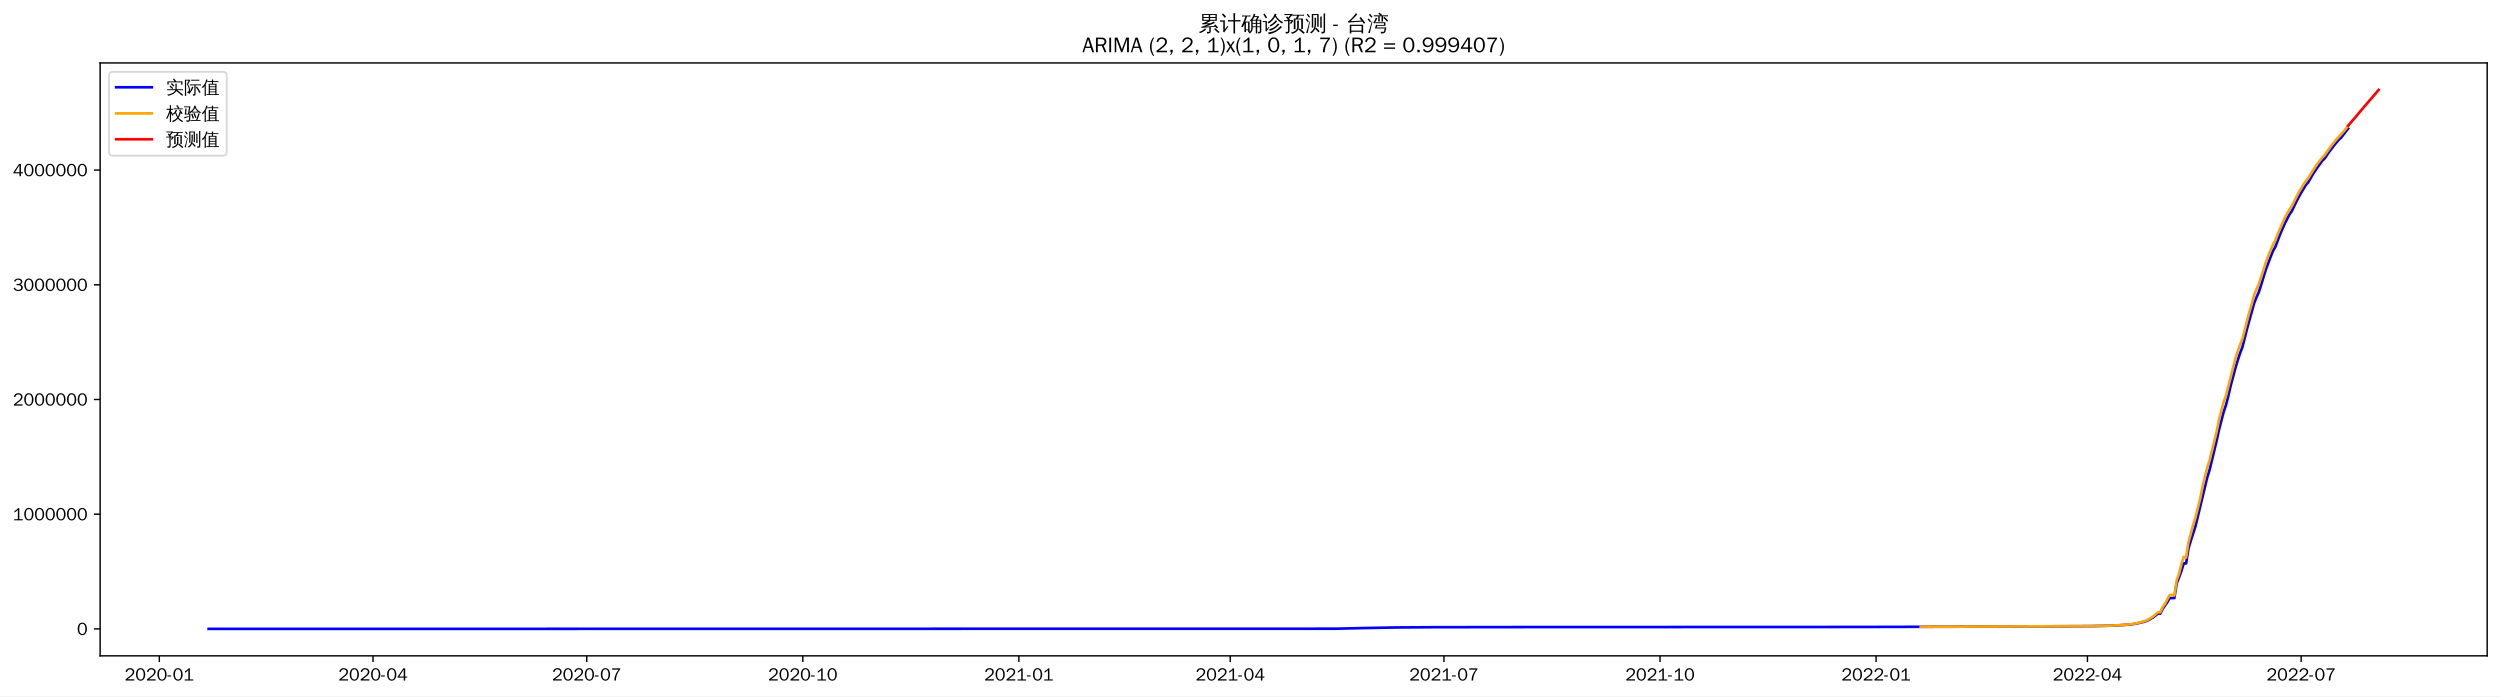
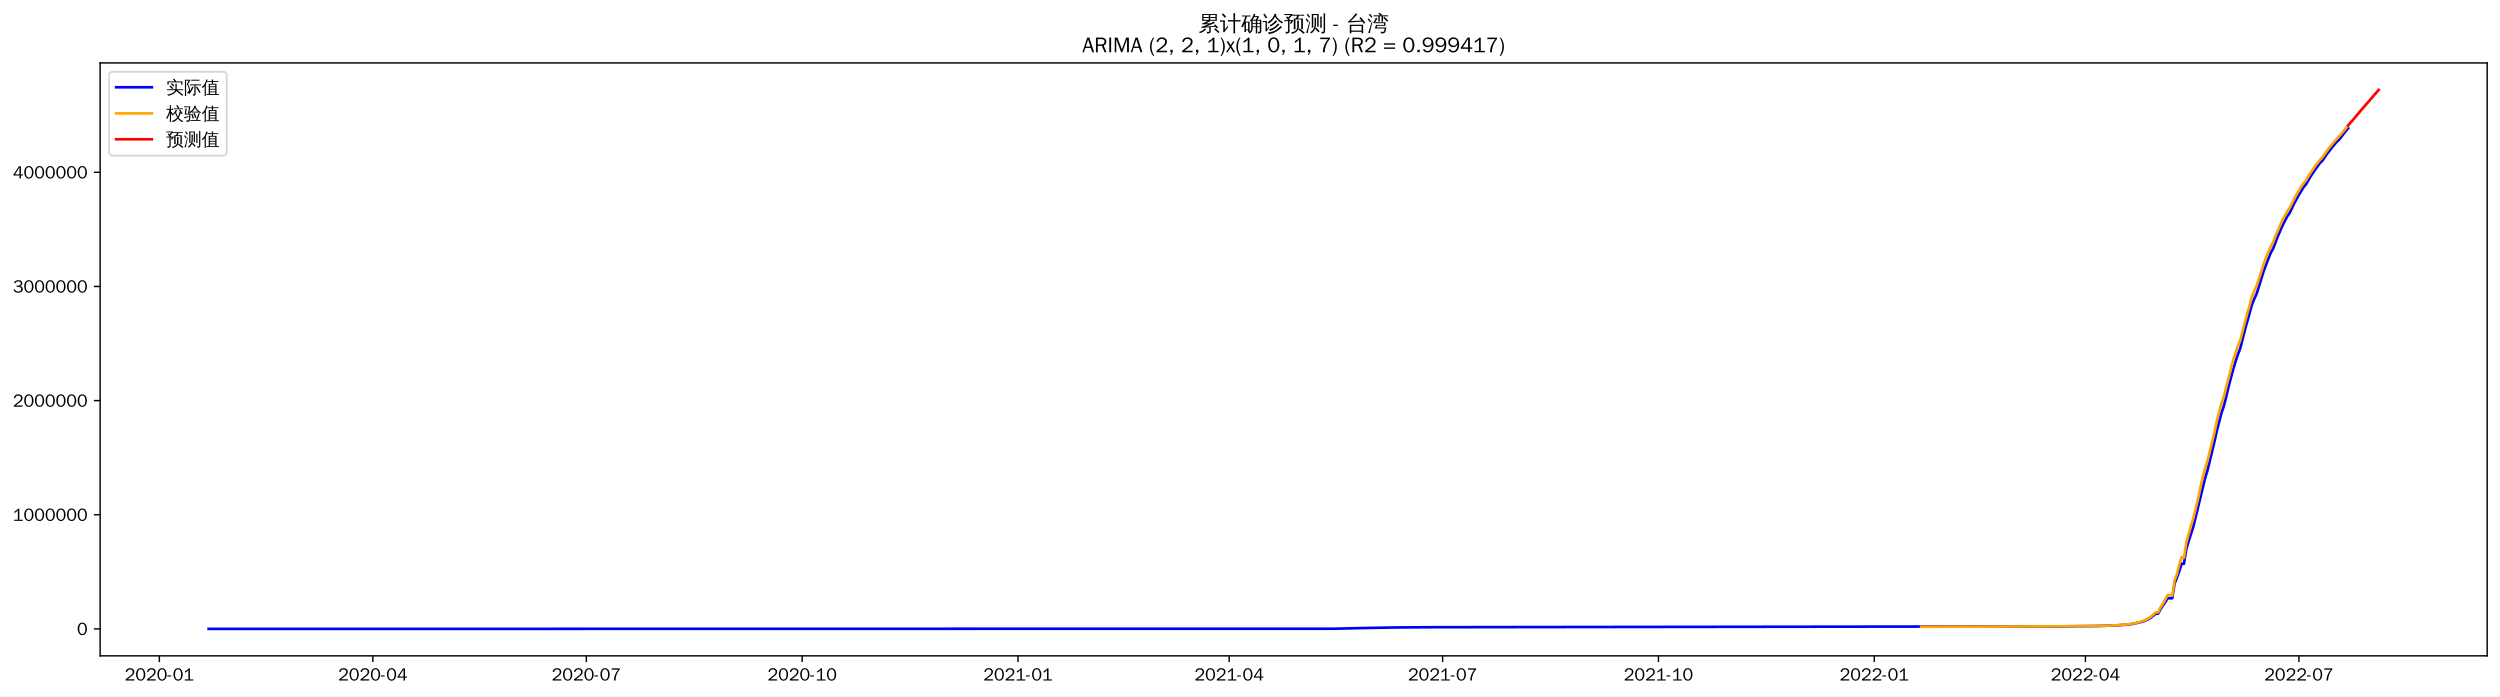
<svg xmlns="http://www.w3.org/2000/svg" xmlns:xlink="http://www.w3.org/1999/xlink" width="1402.578pt" height="390.666pt" viewBox="0 0 1402.578 390.666" version="1.1">
  <defs>
    <style type="text/css">*{stroke-linejoin: round; stroke-linecap: butt}</style>
  </defs>
  <g id="figure_1">
    <g id="patch_1">
      <path d="M 0 390.666  L 1402.578 390.666  L 1402.578 -0  L 0 -0  z " style="fill: #ffffff" />
    </g>
    <g id="axes_1">
      <g id="patch_2">
        <path d="M 56.178 367.949  L 1395.378 367.949  L 1395.378 35.309  L 56.178 35.309  z " style="fill: #ffffff" />
      </g>
      <g id="matplotlib.axis_1">
        <g id="xtick_1">
          <g id="line2d_1">
            <defs>
-               <path id="m63e9b94d2b" d="M 0 0  L 0 3.5  " style="stroke: #000000; stroke-width: 0.8" />
+               <path id="m7b075b35de" d="M 0 0  L 0 3.5  " style="stroke: #000000; stroke-width: 0.8" />
            </defs>
            <g>
-               <use xlink:href="#m63e9b94d2b" x="89.381" y="367.949" style="stroke: #000000; stroke-width: 0.8" />
+               <use xlink:href="#m7b075b35de" x="89.411" y="367.949" style="stroke: #000000; stroke-width: 0.8" />
            </g>
          </g>
          <g id="text_1">
-             <g transform="translate(69.89159 381.8048)scale(0.1 -0.1)">
+             <g transform="translate(69.9215 381.8048)scale(0.1 -0.1)">
              <defs>
                <path id="WenQuanYiZenHei-32" d="M 3488 0  L 369 0  L 369 456  L 2150 1850  Q 2931 2463 2931 3144  Q 2931 3619 2488 3863  Q 2231 4013 1931 4013  Q 1425 4013 1113 3619  Q 894 3356 881 3013  L 369 3169  Q 531 3981 1213 4300  Q 1544 4456 1950 4456  Q 2631 4456 3088 4044  L 3225 3888  L 3350 3706  Q 3481 3444 3481 3144  Q 3481 2313 2519 1569  L 1069 456  L 3488 456  L 3488 0  z " transform="scale(0.015625)" />
                <path id="WenQuanYiZenHei-30" d="M 3581 2175  Q 3581 1288 3169 638  Q 2713 -63 1938 -63  Q 1025 -63 563 831  Q 256 1425 256 2188  Q 256 3188 700 3819  Q 1138 4456 1888 4456  Q 2863 4456 3306 3500  Q 3581 2925 3581 2175  z M 3019 2100  Q 3019 3356 2500 3806  L 2350 3919  Q 2144 4031 1888 4031  Q 1100 4031 888 2956  Q 819 2625 819 2225  Q 819 1013 1338 569  Q 1588 356 1938 356  Q 2675 356 2925 1294  Q 3019 1663 3019 2100  z " transform="scale(0.015625)" />
                <path id="WenQuanYiZenHei-2d" d="M 1363 1444  L 0 1444  L 0 1844  L 1363 1844  L 1363 1444  z " transform="scale(0.015625)" />
                <path id="WenQuanYiZenHei-31" d="M 3556 0  L 488 0  L 488 406  L 1800 406  L 1800 3725  Q 1231 3125 588 2788  L 588 3338  Q 1456 3781 1931 4388  L 2331 4388  L 2331 406  L 3556 406  L 3556 0  z " transform="scale(0.015625)" />
              </defs>
              <use xlink:href="#WenQuanYiZenHei-32" />
              <use xlink:href="#WenQuanYiZenHei-30" x="59.961" />
              <use xlink:href="#WenQuanYiZenHei-32" x="119.922" />
              <use xlink:href="#WenQuanYiZenHei-30" x="179.883" />
              <use xlink:href="#WenQuanYiZenHei-2d" x="239.844" />
              <use xlink:href="#WenQuanYiZenHei-30" x="269.824" />
              <use xlink:href="#WenQuanYiZenHei-31" x="329.785" />
            </g>
          </g>
        </g>
        <g id="xtick_2">
          <g id="line2d_2">
            <g>
-               <use xlink:href="#m63e9b94d2b" x="209.282" y="367.949" style="stroke: #000000; stroke-width: 0.8" />
+               <use xlink:href="#m7b075b35de" x="209.183" y="367.949" style="stroke: #000000; stroke-width: 0.8" />
            </g>
          </g>
          <g id="text_2">
-             <g transform="translate(189.7924 381.8048)scale(0.1 -0.1)">
+             <g transform="translate(189.6927 381.8048)scale(0.1 -0.1)">
              <defs>
                <path id="WenQuanYiZenHei-34" d="M 3631 1025  L 2913 1025  L 2913 0  L 2381 0  L 2381 1025  L 219 1025  L 219 1388  L 2225 4388  L 2913 4388  L 2913 1444  L 3631 1444  L 3631 1025  z M 2381 1444  L 2381 3963  L 788 1444  L 2381 1444  z " transform="scale(0.015625)" />
              </defs>
              <use xlink:href="#WenQuanYiZenHei-32" />
              <use xlink:href="#WenQuanYiZenHei-30" x="59.961" />
              <use xlink:href="#WenQuanYiZenHei-32" x="119.922" />
              <use xlink:href="#WenQuanYiZenHei-30" x="179.883" />
              <use xlink:href="#WenQuanYiZenHei-2d" x="239.844" />
              <use xlink:href="#WenQuanYiZenHei-30" x="269.824" />
              <use xlink:href="#WenQuanYiZenHei-34" x="329.785" />
            </g>
          </g>
        </g>
        <g id="xtick_3">
          <g id="line2d_3">
            <g>
-               <use xlink:href="#m63e9b94d2b" x="329.183" y="367.949" style="stroke: #000000; stroke-width: 0.8" />
+               <use xlink:href="#m7b075b35de" x="328.954" y="367.949" style="stroke: #000000; stroke-width: 0.8" />
            </g>
          </g>
          <g id="text_3">
-             <g transform="translate(309.6932 381.8048)scale(0.1 -0.1)">
+             <g transform="translate(309.4639 381.8048)scale(0.1 -0.1)">
              <defs>
                <path id="WenQuanYiZenHei-37" d="M 3400 4056  Q 1838 2175 1838 0  L 1275 0  Q 1269 1438 2056 2825  Q 2381 3400 2825 3913  L 444 3913  L 500 4388  L 3400 4388  L 3400 4056  z " transform="scale(0.015625)" />
              </defs>
              <use xlink:href="#WenQuanYiZenHei-32" />
              <use xlink:href="#WenQuanYiZenHei-30" x="59.961" />
              <use xlink:href="#WenQuanYiZenHei-32" x="119.922" />
              <use xlink:href="#WenQuanYiZenHei-30" x="179.883" />
              <use xlink:href="#WenQuanYiZenHei-2d" x="239.844" />
              <use xlink:href="#WenQuanYiZenHei-30" x="269.824" />
              <use xlink:href="#WenQuanYiZenHei-37" x="329.785" />
            </g>
          </g>
        </g>
        <g id="xtick_4">
          <g id="line2d_4">
            <g>
-               <use xlink:href="#m63e9b94d2b" x="450.402" y="367.949" style="stroke: #000000; stroke-width: 0.8" />
+               <use xlink:href="#m7b075b35de" x="450.041" y="367.949" style="stroke: #000000; stroke-width: 0.8" />
            </g>
          </g>
          <g id="text_4">
-             <g transform="translate(430.9117 381.8048)scale(0.1 -0.1)">
+             <g transform="translate(430.5513 381.8048)scale(0.1 -0.1)">
              <use xlink:href="#WenQuanYiZenHei-32" />
              <use xlink:href="#WenQuanYiZenHei-30" x="59.961" />
              <use xlink:href="#WenQuanYiZenHei-32" x="119.922" />
              <use xlink:href="#WenQuanYiZenHei-30" x="179.883" />
              <use xlink:href="#WenQuanYiZenHei-2d" x="239.844" />
              <use xlink:href="#WenQuanYiZenHei-31" x="269.824" />
              <use xlink:href="#WenQuanYiZenHei-30" x="329.785" />
            </g>
          </g>
        </g>
        <g id="xtick_5">
          <g id="line2d_5">
            <g>
-               <use xlink:href="#m63e9b94d2b" x="571.62" y="367.949" style="stroke: #000000; stroke-width: 0.8" />
+               <use xlink:href="#m7b075b35de" x="571.128" y="367.949" style="stroke: #000000; stroke-width: 0.8" />
            </g>
          </g>
          <g id="text_5">
-             <g transform="translate(552.1301 381.8048)scale(0.1 -0.1)">
+             <g transform="translate(551.6386 381.8048)scale(0.1 -0.1)">
              <use xlink:href="#WenQuanYiZenHei-32" />
              <use xlink:href="#WenQuanYiZenHei-30" x="59.961" />
              <use xlink:href="#WenQuanYiZenHei-32" x="119.922" />
              <use xlink:href="#WenQuanYiZenHei-31" x="179.883" />
              <use xlink:href="#WenQuanYiZenHei-2d" x="239.844" />
              <use xlink:href="#WenQuanYiZenHei-30" x="269.824" />
              <use xlink:href="#WenQuanYiZenHei-31" x="329.785" />
            </g>
          </g>
        </g>
        <g id="xtick_6">
          <g id="line2d_6">
            <g>
-               <use xlink:href="#m63e9b94d2b" x="690.203" y="367.949" style="stroke: #000000; stroke-width: 0.8" />
+               <use xlink:href="#m7b075b35de" x="689.584" y="367.949" style="stroke: #000000; stroke-width: 0.8" />
            </g>
          </g>
          <g id="text_6">
-             <g transform="translate(670.7133 381.8048)scale(0.1 -0.1)">
+             <g transform="translate(670.0937 381.8048)scale(0.1 -0.1)">
              <use xlink:href="#WenQuanYiZenHei-32" />
              <use xlink:href="#WenQuanYiZenHei-30" x="59.961" />
              <use xlink:href="#WenQuanYiZenHei-32" x="119.922" />
              <use xlink:href="#WenQuanYiZenHei-31" x="179.883" />
              <use xlink:href="#WenQuanYiZenHei-2d" x="239.844" />
              <use xlink:href="#WenQuanYiZenHei-30" x="269.824" />
              <use xlink:href="#WenQuanYiZenHei-34" x="329.785" />
            </g>
          </g>
        </g>
        <g id="xtick_7">
          <g id="line2d_7">
            <g>
-               <use xlink:href="#m63e9b94d2b" x="810.104" y="367.949" style="stroke: #000000; stroke-width: 0.8" />
+               <use xlink:href="#m7b075b35de" x="809.355" y="367.949" style="stroke: #000000; stroke-width: 0.8" />
            </g>
          </g>
          <g id="text_7">
-             <g transform="translate(790.6141 381.8048)scale(0.1 -0.1)">
+             <g transform="translate(789.8649 381.8048)scale(0.1 -0.1)">
              <use xlink:href="#WenQuanYiZenHei-32" />
              <use xlink:href="#WenQuanYiZenHei-30" x="59.961" />
              <use xlink:href="#WenQuanYiZenHei-32" x="119.922" />
              <use xlink:href="#WenQuanYiZenHei-31" x="179.883" />
              <use xlink:href="#WenQuanYiZenHei-2d" x="239.844" />
              <use xlink:href="#WenQuanYiZenHei-30" x="269.824" />
              <use xlink:href="#WenQuanYiZenHei-37" x="329.785" />
            </g>
          </g>
        </g>
        <g id="xtick_8">
          <g id="line2d_8">
            <g>
-               <use xlink:href="#m63e9b94d2b" x="931.322" y="367.949" style="stroke: #000000; stroke-width: 0.8" />
+               <use xlink:href="#m7b075b35de" x="930.442" y="367.949" style="stroke: #000000; stroke-width: 0.8" />
            </g>
          </g>
          <g id="text_8">
-             <g transform="translate(911.8326 381.8048)scale(0.1 -0.1)">
+             <g transform="translate(910.9523 381.8048)scale(0.1 -0.1)">
              <use xlink:href="#WenQuanYiZenHei-32" />
              <use xlink:href="#WenQuanYiZenHei-30" x="59.961" />
              <use xlink:href="#WenQuanYiZenHei-32" x="119.922" />
              <use xlink:href="#WenQuanYiZenHei-31" x="179.883" />
              <use xlink:href="#WenQuanYiZenHei-2d" x="239.844" />
              <use xlink:href="#WenQuanYiZenHei-31" x="269.824" />
              <use xlink:href="#WenQuanYiZenHei-30" x="329.785" />
            </g>
          </g>
        </g>
        <g id="xtick_9">
          <g id="line2d_9">
            <g>
-               <use xlink:href="#m63e9b94d2b" x="1052.541" y="367.949" style="stroke: #000000; stroke-width: 0.8" />
+               <use xlink:href="#m7b075b35de" x="1051.529" y="367.949" style="stroke: #000000; stroke-width: 0.8" />
            </g>
          </g>
          <g id="text_9">
-             <g transform="translate(1033.051 381.8048)scale(0.1 -0.1)">
+             <g transform="translate(1032.04 381.8048)scale(0.1 -0.1)">
              <use xlink:href="#WenQuanYiZenHei-32" />
              <use xlink:href="#WenQuanYiZenHei-30" x="59.961" />
              <use xlink:href="#WenQuanYiZenHei-32" x="119.922" />
              <use xlink:href="#WenQuanYiZenHei-32" x="179.883" />
              <use xlink:href="#WenQuanYiZenHei-2d" x="239.844" />
              <use xlink:href="#WenQuanYiZenHei-30" x="269.824" />
              <use xlink:href="#WenQuanYiZenHei-31" x="329.785" />
            </g>
          </g>
        </g>
        <g id="xtick_10">
          <g id="line2d_10">
            <g>
-               <use xlink:href="#m63e9b94d2b" x="1171.124" y="367.949" style="stroke: #000000; stroke-width: 0.8" />
+               <use xlink:href="#m7b075b35de" x="1169.985" y="367.949" style="stroke: #000000; stroke-width: 0.8" />
            </g>
          </g>
          <g id="text_10">
-             <g transform="translate(1151.634 381.8048)scale(0.1 -0.1)">
+             <g transform="translate(1150.495 381.8048)scale(0.1 -0.1)">
              <use xlink:href="#WenQuanYiZenHei-32" />
              <use xlink:href="#WenQuanYiZenHei-30" x="59.961" />
              <use xlink:href="#WenQuanYiZenHei-32" x="119.922" />
              <use xlink:href="#WenQuanYiZenHei-32" x="179.883" />
              <use xlink:href="#WenQuanYiZenHei-2d" x="239.844" />
              <use xlink:href="#WenQuanYiZenHei-30" x="269.824" />
              <use xlink:href="#WenQuanYiZenHei-34" x="329.785" />
            </g>
          </g>
        </g>
        <g id="xtick_11">
          <g id="line2d_11">
            <g>
-               <use xlink:href="#m63e9b94d2b" x="1291.025" y="367.949" style="stroke: #000000; stroke-width: 0.8" />
+               <use xlink:href="#m7b075b35de" x="1289.756" y="367.949" style="stroke: #000000; stroke-width: 0.8" />
            </g>
          </g>
          <g id="text_11">
-             <g transform="translate(1271.535 381.8048)scale(0.1 -0.1)">
+             <g transform="translate(1270.266 381.8048)scale(0.1 -0.1)">
              <use xlink:href="#WenQuanYiZenHei-32" />
              <use xlink:href="#WenQuanYiZenHei-30" x="59.961" />
              <use xlink:href="#WenQuanYiZenHei-32" x="119.922" />
              <use xlink:href="#WenQuanYiZenHei-32" x="179.883" />
              <use xlink:href="#WenQuanYiZenHei-2d" x="239.844" />
              <use xlink:href="#WenQuanYiZenHei-30" x="269.824" />
              <use xlink:href="#WenQuanYiZenHei-37" x="329.785" />
            </g>
          </g>
        </g>
      </g>
      <g id="matplotlib.axis_2">
        <g id="ytick_1">
          <g id="line2d_12">
            <defs>
-               <path id="m2b1c974c68" d="M 0 0  L -3.5 0  " style="stroke: #000000; stroke-width: 0.8" />
+               <path id="m7955b7f718" d="M 0 0  L -3.5 0  " style="stroke: #000000; stroke-width: 0.8" />
            </defs>
            <g>
-               <use xlink:href="#m2b1c974c68" x="56.178" y="352.829" style="stroke: #000000; stroke-width: 0.8" />
+               <use xlink:href="#m7955b7f718" x="56.178" y="352.829" style="stroke: #000000; stroke-width: 0.8" />
            </g>
          </g>
          <g id="text_12">
            <g transform="translate(43.18125 356.2567)scale(0.1 -0.1)">
              <use xlink:href="#WenQuanYiZenHei-30" />
            </g>
          </g>
        </g>
        <g id="ytick_2">
          <g id="line2d_13">
            <g>
-               <use xlink:href="#m2b1c974c68" x="56.178" y="288.478" style="stroke: #000000; stroke-width: 0.8" />
+               <use xlink:href="#m7955b7f718" x="56.178" y="288.79" style="stroke: #000000; stroke-width: 0.8" />
            </g>
          </g>
          <g id="text_13">
-             <g transform="translate(7.2 291.906)scale(0.1 -0.1)">
+             <g transform="translate(7.2 292.2177)scale(0.1 -0.1)">
              <use xlink:href="#WenQuanYiZenHei-31" />
              <use xlink:href="#WenQuanYiZenHei-30" x="59.961" />
              <use xlink:href="#WenQuanYiZenHei-30" x="119.922" />
              <use xlink:href="#WenQuanYiZenHei-30" x="179.883" />
              <use xlink:href="#WenQuanYiZenHei-30" x="239.844" />
              <use xlink:href="#WenQuanYiZenHei-30" x="299.805" />
              <use xlink:href="#WenQuanYiZenHei-30" x="359.766" />
            </g>
          </g>
        </g>
        <g id="ytick_3">
          <g id="line2d_14">
            <g>
-               <use xlink:href="#m2b1c974c68" x="56.178" y="224.127" style="stroke: #000000; stroke-width: 0.8" />
+               <use xlink:href="#m7955b7f718" x="56.178" y="224.751" style="stroke: #000000; stroke-width: 0.8" />
            </g>
          </g>
          <g id="text_14">
-             <g transform="translate(7.2 227.5554)scale(0.1 -0.1)">
+             <g transform="translate(7.2 228.1787)scale(0.1 -0.1)">
              <use xlink:href="#WenQuanYiZenHei-32" />
              <use xlink:href="#WenQuanYiZenHei-30" x="59.961" />
              <use xlink:href="#WenQuanYiZenHei-30" x="119.922" />
              <use xlink:href="#WenQuanYiZenHei-30" x="179.883" />
              <use xlink:href="#WenQuanYiZenHei-30" x="239.844" />
              <use xlink:href="#WenQuanYiZenHei-30" x="299.805" />
              <use xlink:href="#WenQuanYiZenHei-30" x="359.766" />
            </g>
          </g>
        </g>
        <g id="ytick_4">
          <g id="line2d_15">
            <g>
-               <use xlink:href="#m2b1c974c68" x="56.178" y="159.777" style="stroke: #000000; stroke-width: 0.8" />
+               <use xlink:href="#m7955b7f718" x="56.178" y="160.712" style="stroke: #000000; stroke-width: 0.8" />
            </g>
          </g>
          <g id="text_15">
-             <g transform="translate(7.2 163.2047)scale(0.1 -0.1)">
+             <g transform="translate(7.2 164.1397)scale(0.1 -0.1)">
              <defs>
                <path id="WenQuanYiZenHei-33" d="M 3588 1231  Q 3588 494 2875 144  Q 2450 -63 1925 -63  Q 1044 -63 556 488  Q 356 706 256 1000  L 769 1169  Q 994 375 1913 375  Q 2631 375 2900 788  Q 3019 975 3019 1231  Q 3019 1638 2638 1881  Q 2325 2081 1613 2069  L 1338 2069  L 1338 2494  Q 1969 2494 2094 2506  Q 2325 2544 2463 2613  Q 2763 2756 2844 3100  Q 2863 3169 2863 3244  Q 2863 3744 2381 3944  L 2163 4006  Q 2056 4025 1931 4025  Q 1388 4025 1075 3631  Q 969 3488 906 3313  L 419 3456  Q 675 4150 1400 4369  Q 1669 4456 1975 4456  Q 2694 4456 3106 4050  Q 3419 3744 3419 3275  Q 3419 2813 3025 2513  Q 2825 2356 2575 2319  L 2575 2306  Q 3181 2213 3450 1769  Q 3588 1525 3588 1231  z " transform="scale(0.015625)" />
              </defs>
              <use xlink:href="#WenQuanYiZenHei-33" />
              <use xlink:href="#WenQuanYiZenHei-30" x="59.961" />
              <use xlink:href="#WenQuanYiZenHei-30" x="119.922" />
              <use xlink:href="#WenQuanYiZenHei-30" x="179.883" />
              <use xlink:href="#WenQuanYiZenHei-30" x="239.844" />
              <use xlink:href="#WenQuanYiZenHei-30" x="299.805" />
              <use xlink:href="#WenQuanYiZenHei-30" x="359.766" />
            </g>
          </g>
        </g>
        <g id="ytick_5">
          <g id="line2d_16">
            <g>
-               <use xlink:href="#m2b1c974c68" x="56.178" y="95.426" style="stroke: #000000; stroke-width: 0.8" />
+               <use xlink:href="#m7955b7f718" x="56.178" y="96.673" style="stroke: #000000; stroke-width: 0.8" />
            </g>
          </g>
          <g id="text_16">
-             <g transform="translate(7.2 98.8541)scale(0.1 -0.1)">
+             <g transform="translate(7.2 100.1007)scale(0.1 -0.1)">
              <use xlink:href="#WenQuanYiZenHei-34" />
              <use xlink:href="#WenQuanYiZenHei-30" x="59.961" />
              <use xlink:href="#WenQuanYiZenHei-30" x="119.922" />
              <use xlink:href="#WenQuanYiZenHei-30" x="179.883" />
              <use xlink:href="#WenQuanYiZenHei-30" x="239.844" />
              <use xlink:href="#WenQuanYiZenHei-30" x="299.805" />
              <use xlink:href="#WenQuanYiZenHei-30" x="359.766" />
            </g>
          </g>
        </g>
      </g>
      <g id="line2d_17">
-         <path d="M 117.051 352.829  L 749.495 352.72  L 765.306 352.358  L 783.752 352.024  L 803.516 351.893  L 844.361 351.825  L 1042 351.743  L 1106.562 351.577  L 1172.442 351.282  L 1184.3 351.024  L 1189.57 350.779  L 1196.158 350.243  L 1198.793 349.798  L 1201.429 349.195  L 1204.064 348.451  L 1205.381 347.878  L 1208.017 346.345  L 1210.652 344.273  L 1211.969 344.273  L 1213.287 341.635  L 1215.922 337.873  L 1217.24 335.546  L 1219.875 335.546  L 1221.193 327.249  L 1222.51 323.979  L 1223.828 320.302  L 1225.145 316.093  L 1226.463 316.093  L 1227.78 307.794  L 1229.098 303.372  L 1231.733 295.167  L 1238.321 267.862  L 1239.639 263.597  L 1243.592 247.276  L 1244.909 241.176  L 1247.544 231.06  L 1248.862 227.193  L 1250.18 222.005  L 1251.497 216.326  L 1254.132 206.452  L 1255.45 202.068  L 1256.767 198.074  L 1258.085 194.662  L 1260.72 184.169  L 1264.673 169.964  L 1265.991 166.71  L 1267.308 163.807  L 1271.261 151.053  L 1273.896 144.046  L 1275.214 140.788  L 1276.531 138.496  L 1279.167 131.509  L 1281.802 125.456  L 1284.437 120.307  L 1285.755 118.469  L 1288.39 112.906  L 1291.025 108.1  L 1293.66 103.758  L 1294.978 102.27  L 1297.613 97.73  L 1300.248 93.749  L 1302.883 90.147  L 1304.201 88.917  L 1306.836 84.983  L 1309.471 81.578  L 1312.106 78.387  L 1313.424 77.229  L 1317.377 72.116  L 1317.377 72.116  " clip-path="url(#p6195bafb45)" style="fill: none; stroke: #0000ff; stroke-width: 1.5; stroke-linecap: square" />
+         <path d="M 117.051 352.829  L 748.811 352.721  L 764.605 352.36  L 783.031 352.028  L 802.774 351.897  L 843.575 351.83  L 1156.823 351.414  L 1176.565 351.213  L 1187.095 350.871  L 1193.676 350.414  L 1196.308 350.059  L 1200.256 349.212  L 1202.889 348.473  L 1204.205 347.902  L 1206.837 346.376  L 1209.47 344.314  L 1210.786 344.314  L 1212.102 341.689  L 1214.734 337.946  L 1216.05 335.63  L 1218.683 335.63  L 1219.999 327.373  L 1221.315 324.118  L 1222.631 320.46  L 1223.947 316.271  L 1225.264 316.271  L 1226.58 308.013  L 1227.896 303.612  L 1230.528 295.446  L 1237.109 268.273  L 1238.425 264.03  L 1242.374 247.787  L 1243.69 241.717  L 1246.322 231.649  L 1247.638 227.802  L 1248.955 222.638  L 1250.271 216.987  L 1252.903 207.161  L 1254.219 202.798  L 1255.535 198.823  L 1256.852 195.428  L 1259.484 184.986  L 1263.432 170.849  L 1264.749 167.611  L 1266.065 164.723  L 1270.013 152.03  L 1272.646 145.057  L 1273.962 141.815  L 1275.278 139.534  L 1277.91 132.581  L 1280.543 126.557  L 1283.175 121.434  L 1284.491 119.604  L 1287.123 114.068  L 1289.756 109.285  L 1292.388 104.964  L 1293.704 103.484  L 1296.337 98.966  L 1298.969 95.003  L 1301.601 91.42  L 1302.917 90.195  L 1305.55 86.28  L 1308.182 82.891  L 1310.814 79.716  L 1312.131 78.564  L 1316.079 73.476  L 1317.395 71.935  L 1317.395 71.935  " clip-path="url(#pcdd616cf35)" style="fill: none; stroke: #0000ff; stroke-width: 1.5; stroke-linecap: square" />
      </g>
      <g id="line2d_18">
-         <path d="M 1077.575 351.663  L 1172.442 351.268  L 1184.3 350.991  L 1189.57 350.725  L 1196.158 350.146  L 1198.793 349.653  L 1201.429 348.981  L 1204.064 348.157  L 1205.381 347.536  L 1208.017 345.83  L 1210.652 343.534  L 1211.969 343.493  L 1213.287 340.69  L 1214.605 338.834  L 1217.24 333.829  L 1218.557 333.83  L 1219.875 334.069  L 1221.193 325.501  L 1222.51 321.952  L 1223.828 316.531  L 1225.145 312.381  L 1226.463 312.828  L 1227.78 304.281  L 1230.416 294.545  L 1231.733 290.469  L 1234.368 279.687  L 1235.686 273.042  L 1238.321 262.195  L 1239.639 258.273  L 1243.592 242.171  L 1244.909 235.562  L 1247.544 225.492  L 1248.862 221.89  L 1254.132 201.213  L 1255.45 197.092  L 1256.767 193.343  L 1258.085 190.08  L 1260.72 179.802  L 1262.038 174.807  L 1263.355 170.372  L 1264.673 165.358  L 1267.308 159.262  L 1269.943 151.231  L 1271.261 147.074  L 1272.579 143.409  L 1275.214 137.273  L 1276.531 134.934  L 1277.849 131.393  L 1281.802 122.254  L 1284.437 117.571  L 1285.755 115.67  L 1288.39 110.4  L 1289.707 107.865  L 1292.342 103.476  L 1293.66 101.584  L 1294.978 99.98  L 1297.613 95.691  L 1300.248 91.706  L 1302.883 88.354  L 1304.201 87.03  L 1306.836 83.276  L 1308.154 81.445  L 1310.789 78.251  L 1314.742 73.878  L 1317.377 70.556  L 1317.377 70.556  " clip-path="url(#p6195bafb45)" style="fill: none; stroke: #ffa500; stroke-width: 1.5; stroke-linecap: square" />
+         <path d="M 1077.853 351.665  L 1112.073 351.561  L 1171.301 351.276  L 1183.146 351  L 1188.411 350.735  L 1194.992 350.159  L 1197.624 349.668  L 1200.256 349  L 1202.889 348.18  L 1204.205 347.562  L 1206.837 345.864  L 1209.47 343.579  L 1210.786 343.538  L 1212.102 340.749  L 1213.418 338.902  L 1216.05 333.921  L 1217.367 333.922  L 1218.683 334.16  L 1219.999 325.634  L 1221.315 322.102  L 1222.631 316.707  L 1223.947 312.577  L 1225.264 313.022  L 1226.58 304.516  L 1229.212 294.827  L 1230.528 290.771  L 1233.161 280.041  L 1234.477 273.429  L 1237.109 262.634  L 1238.425 258.731  L 1242.374 242.707  L 1243.69 236.13  L 1246.322 226.109  L 1247.638 222.524  L 1252.903 201.947  L 1254.219 197.847  L 1255.535 194.115  L 1256.852 190.868  L 1259.484 180.64  L 1260.8 175.669  L 1262.116 171.256  L 1263.432 166.266  L 1266.065 160.2  L 1268.697 152.208  L 1270.013 148.071  L 1271.329 144.423  L 1273.962 138.317  L 1275.278 135.989  L 1276.594 132.465  L 1280.543 123.371  L 1283.175 118.71  L 1284.491 116.818  L 1287.123 111.574  L 1288.44 109.051  L 1291.072 104.684  L 1292.388 102.801  L 1293.704 101.204  L 1296.337 96.936  L 1298.969 92.97  L 1301.601 89.635  L 1302.917 88.317  L 1305.55 84.582  L 1306.866 82.759  L 1309.498 79.581  L 1313.447 75.229  L 1317.395 70.361  L 1317.395 70.361  " clip-path="url(#pcdd616cf35)" style="fill: none; stroke: #ffa500; stroke-width: 1.5; stroke-linecap: square" />
      </g>
      <g id="line2d_19">
-         <path d="M 1317.377 70.556  L 1318.694 68.974  L 1320.012 67.41  L 1321.329 65.944  L 1322.647 64.344  L 1323.965 62.75  L 1325.282 61.186  L 1326.6 59.64  L 1327.917 58.095  L 1329.235 56.56  L 1330.553 55.076  L 1331.87 53.519  L 1333.188 51.966  L 1334.505 50.428  " clip-path="url(#p6195bafb45)" style="fill: none; stroke: #ff0000; stroke-width: 1.5; stroke-linecap: square" />
+         <path d="M 1317.395 70.361  L 1318.711 68.807  L 1320.028 67.352  L 1321.344 65.762  L 1322.66 64.18  L 1323.976 62.626  L 1325.292 61.091  L 1326.608 59.558  L 1327.925 58.033  L 1329.241 56.559  L 1330.557 55.013  L 1331.873 53.471  L 1333.189 51.945  L 1334.505 50.428  " clip-path="url(#pcdd616cf35)" style="fill: none; stroke: #ff0000; stroke-width: 1.5; stroke-linecap: square" />
      </g>
      <g id="patch_3">
        <path d="M 56.178 367.949  L 56.178 35.309  " style="fill: none; stroke: #000000; stroke-width: 0.8; stroke-linejoin: miter; stroke-linecap: square" />
      </g>
      <g id="patch_4">
        <path d="M 1395.378 367.949  L 1395.378 35.309  " style="fill: none; stroke: #000000; stroke-width: 0.8; stroke-linejoin: miter; stroke-linecap: square" />
      </g>
      <g id="patch_5">
        <path d="M 56.178 367.949  L 1395.378 367.949  " style="fill: none; stroke: #000000; stroke-width: 0.8; stroke-linejoin: miter; stroke-linecap: square" />
      </g>
      <g id="patch_6">
        <path d="M 56.178 35.309  L 1395.378 35.309  " style="fill: none; stroke: #000000; stroke-width: 0.8; stroke-linejoin: miter; stroke-linecap: square" />
      </g>
      <g id="text_17">
        <g transform="translate(672.3809 17.28937)scale(0.12 -0.12)">
          <defs>
            <path id="WenQuanYiZenHei-7d2f" d="M 5963 -681  Q 5363 -81 4706 456  L 5000 819  Q 5675 269 6294 -350  L 5963 -681  z M 1944 738  Q 2094 556 2281 413  Q 1575 -356 375 -706  Q 350 -481 200 -319  Q 725 -181 1122 69  Q 1519 319 1944 738  z M 3244 -169  L 3244 1063  L 869 881  L 850 1181  Q 1431 1325 2969 1988  L 1119 1931  L 1113 2231  Q 1350 2263 1862 2497  Q 2375 2731 2800 2988  L 1094 2988  Q 1169 4006 1094 5019  L 5506 5019  Q 5425 4006 5500 2988  L 3431 2988  Q 3475 2931 3525 2875  Q 2856 2494 2281 2256  L 3388 2269  L 3650 2288  Q 4338 2606 4650 2800  Q 4744 2563 4881 2344  Q 4644 2225 3975 1956  L 2269 1281  L 4444 1425  L 4813 1469  L 4681 1588  L 4988 1938  Q 5481 1500 5863 963  L 5481 694  Q 5300 950 5081 1188  L 4463 1163  L 3669 1100  L 3669 -250  Q 3669 -444 3488 -594  Q 3225 -819 2569 -813  Q 2638 -513 2431 -294  Q 2619 -319 2900 -322  Q 3181 -325 3212 -294  Q 3244 -263 3244 -169  z M 3513 4131  L 5081 4131  L 5081 4725  L 3513 4725  L 3513 4131  z M 3088 4131  L 3088 4725  L 1519 4725  L 1519 4131  L 3088 4131  z M 3513 3856  L 3513 3288  L 5081 3288  L 5081 3856  L 3513 3856  z M 3088 3856  L 1519 3856  L 1519 3288  L 3088 3288  L 3088 3856  z " transform="scale(0.015625)" />
            <path id="WenQuanYiZenHei-8ba1" d="M 4569 -769  Q 4313 -738 4056 -769  Q 4081 -294 4081 175  L 4081 2806  L 3213 2806  Q 2813 2806 2413 2788  Q 2438 3000 2413 3219  Q 2813 3200 3213 3200  L 4081 3200  L 4081 4313  Q 4081 4788 4056 5263  Q 4313 5231 4569 5263  Q 4550 4788 4550 4313  L 4550 3200  L 5381 3200  Q 5781 3200 6181 3219  Q 6163 3000 6181 2788  Q 5781 2806 5381 2806  L 4550 2806  L 4550 175  Q 4550 -294 4569 -769  z M 38 2725  Q 63 2931 38 3138  Q 419 3119 800 3119  L 1481 3119  L 1481 425  L 2044 1150  L 2250 1488  L 2525 1188  L 2313 950  L 1294 -488  L 963 -231  Q 1025 -94 1025 63  L 1025 2744  L 800 2744  Q 419 2744 38 2725  z M 1450 3913  Q 1094 4438 600 4831  L 913 5225  Q 1488 4769 1869 4194  L 1450 3913  z " transform="scale(0.015625)" />
            <path id="WenQuanYiZenHei-786e" d="M 4794 -769  Q 4563 -744 4331 -769  Q 4350 -344 4350 81  L 4350 1081  L 3419 1081  L 3419 788  Q 3419 225 3150 -194  Q 2881 -613 2456 -806  Q 2375 -569 2150 -444  Q 2531 -344 2765 -15  Q 3000 313 3000 788  L 2994 2919  L 2888 2813  Q 2769 3000 2563 3081  Q 3044 3494 3309 3969  Q 3575 4444 3763 5119  Q 3981 5044 4213 5013  Q 4144 4700 4025 4400  L 5238 4400  L 5306 4050  Q 5213 4031 5163 3947  Q 5113 3863 4813 3325  L 5994 3325  L 5994 -150  Q 5981 -519 5738 -656  Q 5469 -806 5069 -806  Q 5125 -525 4956 -294  Q 5100 -313 5290 -316  Q 5481 -319 5525 -278  Q 5569 -238 5569 25  L 5569 1081  L 4769 1081  L 4769 81  Q 4769 -344 4794 -769  z M 4769 1344  L 5569 1344  L 5569 2100  L 4769 2100  L 4769 1344  z M 4350 1344  L 4350 2100  L 3413 2100  L 3419 1344  L 4350 1344  z M 4769 2363  L 5569 2363  L 5569 3038  L 4769 3038  L 4769 2363  z M 4350 2363  L 4350 3038  L 3413 3038  L 3413 2363  L 4350 2363  z M 3375 3325  L 4350 3325  L 4344 3331  L 4775 4113  L 3894 4113  Q 3688 3700 3375 3325  z M 481 1069  Q 281 1194 -25 1188  Q 775 2750 1244 4294  L 869 4294  Q 563 4294 250 4275  Q 269 4438 250 4594  Q 563 4581 869 4581  L 2156 4581  Q 2463 4581 2775 4594  Q 2756 4438 2775 4275  Q 2463 4294 2156 4294  L 1744 4294  L 1181 2763  L 2494 2763  L 2494 -338  L 2050 -338  L 2050 156  L 1406 156  Q 1406 -94 1419 -350  Q 1181 -325 938 -350  Q 956 75 956 500  L 956 2181  L 769 1713  Q 631 1388 481 1069  z M 2050 2475  L 1400 2475  L 1400 425  L 2050 425  L 2050 2475  z " transform="scale(0.015625)" />
            <path id="WenQuanYiZenHei-8bca" d="M 5369 1456  Q 5556 1256 5775 1100  Q 5038 344 4081 -225  Q 3106 -819 1788 -1006  Q 1788 -725 1631 -500  Q 3363 -306 4406 519  Q 4919 956 5369 1456  z M 4594 2219  Q 4781 2031 5013 1881  Q 3625 394 2150 -25  Q 2113 250 1913 444  Q 2475 594 3015 850  Q 3556 1106 3919 1463  Q 4275 1819 4594 2219  z M 3969 3188  Q 4150 3013 4356 2881  Q 3625 1913 2306 1275  Q 2244 1500 2056 1644  Q 2619 1900 3053 2256  Q 3488 2613 3969 3188  z M 5813 2194  Q 4525 2913 3731 4188  Q 2919 2844 1813 2163  Q 1700 2413 1456 2550  Q 1950 2844 2400 3231  Q 2850 3619 3113 4063  Q 3413 4581 3644 5163  Q 3881 5038 4144 4963  Q 4056 4775 3963 4594  Q 4325 3919 4844 3441  Q 5363 2963 6175 2538  Q 5931 2431 5813 2194  z M 31 2613  Q 50 2775 31 2938  Q 325 2925 619 2925  L 1275 2925  L 1275 506  L 1675 1006  L 1831 1250  L 2038 1013  L 1881 838  L 1100 -256  L 825 -25  Q 869 81 869 200  L 869 2625  L 31 2613  z M 950 3713  Q 606 4325 200 4881  L 556 5163  Q 981 4588 1338 3944  L 950 3713  z " transform="scale(0.015625)" />
            <path id="WenQuanYiZenHei-9884" d="M 1206 19  L 1206 2888  L 669 2888  Q 356 2888 50 2869  Q 63 3044 50 3213  Q 363 3194 669 3194  L 1250 3194  Q 950 3631 606 4031  L 963 4338  L 1263 3975  L 1913 4719  L 731 4719  Q 419 4719 106 4706  Q 125 4875 106 5044  Q 419 5031 731 5031  L 2481 5031  L 2544 4663  Q 2394 4613 2256 4466  Q 2119 4319 1525 3631  Q 1656 3444 1788 3250  L 1700 3194  L 2700 3194  L 2763 2825  Q 2656 2819 2613 2763  L 2100 2038  L 1750 2288  L 2175 2888  L 1638 2888  L 1638 -150  Q 1638 -525 1363 -669  Q 1075 -819 525 -813  Q 594 -513 388 -294  Q 575 -313 837 -316  Q 1100 -319 1153 -272  Q 1206 -225 1206 19  z M 5813 -888  Q 5100 -225 4306 375  L 4669 719  Q 5481 106 6219 -575  L 5813 -888  z M 2375 -906  Q 2294 -631 2025 -506  Q 2769 -431 3353 19  Q 3938 469 3938 1069  L 3938 2200  Q 3938 2625 3913 3050  Q 4188 3025 4456 3050  Q 4431 2625 4431 2200  L 4431 1069  Q 4431 681 4225 319  Q 3644 -606 2375 -906  z M 3444 488  Q 3169 513 2894 488  Q 2919 913 2919 1338  L 2919 3675  Q 3219 3675 3525 3675  Q 3750 4013 3931 4525  L 3238 4525  Q 2888 4525 2538 4513  Q 2556 4669 2538 4831  Q 2888 4813 3238 4813  L 5313 4813  Q 5663 4813 6006 4831  Q 5988 4669 6006 4513  Q 5663 4525 5313 4525  L 4481 4525  Q 4388 4088 4088 3675  L 5644 3675  L 5644 513  L 5144 513  L 5144 3388  L 3894 3388  L 3875 3363  Q 3863 3375 3844 3388  Q 3631 3388 3413 3388  L 3419 1338  Q 3419 913 3444 488  z " transform="scale(0.015625)" />
            <path id="WenQuanYiZenHei-6d4b" d="M 5450 138  L 5450 4306  Q 5450 4750 5425 5188  Q 5663 5163 5906 5188  Q 5881 4750 5881 4306  L 5881 -38  Q 5888 -569 5519 -719  Q 5194 -831 4825 -813  Q 4894 -519 4694 -281  Q 4869 -306 5094 -309  Q 5319 -313 5384 -256  Q 5450 -200 5450 138  z M 4900 938  Q 4663 963 4419 938  Q 4444 1375 4444 1819  L 4444 3381  Q 4444 3819 4419 4263  Q 4663 4238 4900 4263  Q 4875 3819 4875 3381  L 4875 1819  Q 4875 1375 4900 938  z M 2750 2025  L 2750 3038  Q 2750 3481 2725 3919  Q 2963 3894 3206 3919  Q 3181 3481 3181 3038  L 3181 2025  Q 3181 1263 2919 625  L 3231 956  Q 3781 431 4256 -150  L 3888 -456  Q 3431 106 2906 600  Q 2531 -288 1738 -769  Q 1606 -519 1338 -450  Q 1988 -156 2369 478  Q 2750 1113 2750 2025  z M 2363 969  Q 2119 994 1881 969  Q 1906 1406 1906 1850  L 1906 5038  L 3956 5031  L 3956 1200  L 3525 1200  L 3525 4713  L 2338 4713  L 2338 1850  Q 2338 1406 2363 969  z M 663 -738  Q 481 -588 206 -575  Q 400 -69 606 581  Q 813 1231 1200 2838  L 1381 2706  L 875 338  L 663 -738  z M 1006 2856  L 731 2550  L 75 3400  L 350 3713  L 1006 2856  z M 1088 3913  Q 781 4388 425 4800  L 694 5125  Q 1069 4688 1388 4188  L 1088 3913  z " transform="scale(0.015625)" />
            <path id="WenQuanYiZenHei-20" transform="scale(0.015625)" />
            <path id="WenQuanYiZenHei-53f0" d="M 1594 -769  Q 1344 -738 1100 -769  Q 1119 -306 1119 150  L 1119 1813  L 5106 1813  L 5106 -756  L 4650 -756  L 4650 -300  L 1575 -300  Q 1581 -531 1594 -769  z M 5744 2394  L 5338 2106  L 4863 2744  L 4331 2731  L 613 2475  L 594 2838  Q 744 2856 869 2956  Q 1219 3238 1841 3916  Q 2463 4594 2650 4859  Q 2838 5125 2919 5275  Q 3125 5094 3363 4956  Q 3263 4813 3100 4625  Q 2938 4438 2275 3769  Q 1613 3100 1381 2888  L 4306 3050  L 4606 3081  L 4013 3813  L 4388 4131  L 5081 3281  L 5744 2394  z M 4650 1456  L 1569 1456  L 1569 63  L 4650 63  L 4650 1456  z " transform="scale(0.015625)" />
            <path id="WenQuanYiZenHei-6e7e" d="M 4950 2275  L 2969 2275  Q 2681 2275 2388 2263  Q 2400 2419 2388 2581  Q 2681 2563 2969 2563  L 5369 2563  L 5369 1506  L 2925 1494  L 2756 994  L 5675 994  L 5363 -306  Q 5225 -813 4038 -800  Q 4075 -650 4028 -519  Q 3981 -388 3881 -300  Q 4119 -325 4497 -300  Q 4875 -275 4915 -244  Q 4956 -213 4969 -150  L 5175 706  L 2213 706  L 2544 1663  L 2544 1756  L 2575 1756  L 2600 1825  L 2806 1756  L 4950 1769  L 4950 2275  z M 5838 2744  Q 5394 3394 4738 3831  L 4994 4213  Q 5725 3725 6219 3000  L 5838 2744  z M 2506 3938  Q 2713 3844 2938 3788  Q 2769 3238 2369 2588  L 2113 2181  Q 1950 2338 1731 2363  Q 2056 2813 2300 3419  L 2506 3938  z M 4675 2738  Q 4444 2763 4213 2738  Q 4231 3163 4231 3588  L 4231 4344  L 3669 4344  L 3669 3619  Q 3669 3194 3688 2769  Q 3456 2788 3231 2769  Q 3250 3194 3250 3619  L 3250 4344  L 2469 4344  Q 2181 4344 1888 4331  Q 1900 4488 1888 4650  Q 2181 4638 2469 4638  L 3913 4638  L 3269 5056  L 3519 5438  L 4344 4900  L 4169 4638  L 5581 4638  Q 5875 4638 6169 4650  Q 6150 4488 6169 4331  Q 5875 4344 5581 4344  L 4650 4344  L 4650 3588  Q 4650 3163 4675 2738  z M 713 -738  Q 513 -588 225 -575  Q 431 -69 650 581  Q 869 1231 1294 2838  L 1481 2706  L 938 338  L 713 -738  z M 1081 2856  L 781 2550  L 81 3400  L 381 3713  L 1081 2856  z M 1169 3913  Q 844 4388 456 4800  L 744 5125  Q 1150 4688 1494 4188  L 1169 3913  z " transform="scale(0.015625)" />
          </defs>
          <use xlink:href="#WenQuanYiZenHei-7d2f" />
          <use xlink:href="#WenQuanYiZenHei-8ba1" x="100" />
          <use xlink:href="#WenQuanYiZenHei-786e" x="200" />
          <use xlink:href="#WenQuanYiZenHei-8bca" x="300" />
          <use xlink:href="#WenQuanYiZenHei-9884" x="400" />
          <use xlink:href="#WenQuanYiZenHei-6d4b" x="500" />
          <use xlink:href="#WenQuanYiZenHei-20" x="600" />
          <use xlink:href="#WenQuanYiZenHei-2d" x="629.98" />
          <use xlink:href="#WenQuanYiZenHei-20" x="659.961" />
          <use xlink:href="#WenQuanYiZenHei-53f0" x="689.941" />
          <use xlink:href="#WenQuanYiZenHei-6e7e" x="789.941" />
        </g>
        <g transform="translate(607.1703 29.3085)scale(0.12 -0.12)">
          <defs>
            <path id="WenQuanYiZenHei-41" d="M 3550 0  L 2988 0  L 2550 1281  L 919 1281  L 531 0  L 69 0  L 1494 4388  L 2125 4388  L 3550 0  z M 2425 1694  L 1756 3800  L 1075 1694  L 2425 1694  z " transform="scale(0.015625)" />
            <path id="WenQuanYiZenHei-52" d="M 3675 0  L 3100 0  L 2288 1900  L 1069 1900  L 1069 0  L 519 0  L 519 4388  L 2163 4388  Q 3006 4388 3400 3900  Q 3581 3663 3625 3325  Q 3631 3250 3631 3163  Q 3631 2594 3219 2244  Q 3038 2100 2813 2038  L 3675 0  z M 3081 3169  Q 3081 3825 2356 3906  Q 2263 3919 2163 3919  L 1069 3919  L 1069 2350  L 2100 2350  Q 2906 2350 3044 2919  Q 3081 3031 3081 3169  z " transform="scale(0.015625)" />
            <path id="WenQuanYiZenHei-49" d="M 1100 0  L 550 0  L 550 4388  L 1100 4388  L 1100 0  z " transform="scale(0.015625)" />
            <path id="WenQuanYiZenHei-4d" d="M 4756 0  L 4206 0  L 4206 3831  L 4181 3831  L 2788 0  L 2419 0  L 1000 3831  L 975 3831  L 975 0  L 513 0  L 513 4388  L 1331 4388  L 2656 875  L 3950 4388  L 4756 4388  L 4756 0  z " transform="scale(0.015625)" />
            <path id="WenQuanYiZenHei-28" d="M 1606 -1094  L 1275 -1094  Q 475 -100 338 1231  Q 319 1438 319 1656  Q 319 3031 1156 4244  Q 1213 4313 1269 4388  L 1600 4388  Q 806 3169 794 1681  Q 794 188 1606 -1094  z " transform="scale(0.015625)" />
            <path id="WenQuanYiZenHei-2c" d="M 1363 75  L 881 -825  L 606 -825  L 994 0  L 656 0  L 656 738  L 1363 738  L 1363 75  z " transform="scale(0.015625)" />
            <path id="WenQuanYiZenHei-29" d="M 1600 1656  Q 1600 306 869 -788  Q 769 -950 644 -1094  L 313 -1094  Q 1125 188 1125 1681  Q 1125 3169 338 4363  Q 325 4375 319 4388  L 650 4388  Q 1525 3231 1594 1863  Q 1600 1763 1600 1656  z " transform="scale(0.015625)" />
            <path id="WenQuanYiZenHei-78" d="M 2806 0  L 2213 0  L 1394 1319  L 544 0  L 50 0  L 1144 1681  L 163 3250  L 744 3250  L 1431 2138  L 2144 3250  L 2631 3250  L 1681 1794  L 2806 0  z " transform="scale(0.015625)" />
            <path id="WenQuanYiZenHei-3d" d="M 3569 2256  L 263 2256  L 263 2675  L 3569 2675  L 3569 2256  z M 3569 1019  L 263 1019  L 263 1431  L 3569 1431  L 3569 1019  z " transform="scale(0.015625)" />
            <path id="WenQuanYiZenHei-2e" d="M 1344 0  L 631 0  L 631 725  L 1344 725  L 1344 0  z " transform="scale(0.015625)" />
            <path id="WenQuanYiZenHei-39" d="M 3544 2300  Q 3544 1163 3019 513  Q 2563 -63 1775 -63  Q 956 -63 563 488  Q 463 631 394 813  L 838 975  Q 1025 494 1550 388  Q 1656 369 1775 369  Q 2594 369 2900 1325  Q 3044 1769 3038 2313  L 3025 2313  Q 2675 1638 1944 1544  Q 1844 1531 1744 1531  Q 1050 1531 625 2031  Q 294 2419 294 2963  Q 294 3656 813 4094  Q 1238 4456 1819 4456  Q 2988 4456 3381 3363  Q 3544 2900 3544 2300  z M 2925 2994  Q 2925 3563 2469 3844  Q 2206 4006 1863 4006  Q 1275 4006 988 3563  Q 844 3344 825 3056  Q 819 3006 819 2956  Q 819 2413 1269 2131  Q 1538 1963 1875 1963  Q 2363 1963 2681 2350  Q 2925 2638 2925 2994  z " transform="scale(0.015625)" />
          </defs>
          <use xlink:href="#WenQuanYiZenHei-41" />
          <use xlink:href="#WenQuanYiZenHei-52" x="55.957" />
          <use xlink:href="#WenQuanYiZenHei-49" x="117.871" />
          <use xlink:href="#WenQuanYiZenHei-4d" x="143.848" />
          <use xlink:href="#WenQuanYiZenHei-41" x="225.781" />
          <use xlink:href="#WenQuanYiZenHei-20" x="281.738" />
          <use xlink:href="#WenQuanYiZenHei-28" x="311.719" />
          <use xlink:href="#WenQuanYiZenHei-32" x="341.699" />
          <use xlink:href="#WenQuanYiZenHei-2c" x="401.66" />
          <use xlink:href="#WenQuanYiZenHei-20" x="431.641" />
          <use xlink:href="#WenQuanYiZenHei-32" x="461.621" />
          <use xlink:href="#WenQuanYiZenHei-2c" x="521.582" />
          <use xlink:href="#WenQuanYiZenHei-20" x="551.562" />
          <use xlink:href="#WenQuanYiZenHei-31" x="581.543" />
          <use xlink:href="#WenQuanYiZenHei-29" x="641.504" />
          <use xlink:href="#WenQuanYiZenHei-78" x="671.484" />
          <use xlink:href="#WenQuanYiZenHei-28" x="715.43" />
          <use xlink:href="#WenQuanYiZenHei-31" x="745.41" />
          <use xlink:href="#WenQuanYiZenHei-2c" x="805.371" />
          <use xlink:href="#WenQuanYiZenHei-20" x="835.352" />
          <use xlink:href="#WenQuanYiZenHei-30" x="865.332" />
          <use xlink:href="#WenQuanYiZenHei-2c" x="925.293" />
          <use xlink:href="#WenQuanYiZenHei-20" x="955.273" />
          <use xlink:href="#WenQuanYiZenHei-31" x="985.254" />
          <use xlink:href="#WenQuanYiZenHei-2c" x="1045.215" />
          <use xlink:href="#WenQuanYiZenHei-20" x="1075.195" />
          <use xlink:href="#WenQuanYiZenHei-37" x="1105.176" />
          <use xlink:href="#WenQuanYiZenHei-29" x="1165.137" />
          <use xlink:href="#WenQuanYiZenHei-20" x="1195.117" />
          <use xlink:href="#WenQuanYiZenHei-28" x="1225.098" />
          <use xlink:href="#WenQuanYiZenHei-52" x="1255.078" />
          <use xlink:href="#WenQuanYiZenHei-32" x="1316.992" />
          <use xlink:href="#WenQuanYiZenHei-20" x="1376.953" />
          <use xlink:href="#WenQuanYiZenHei-3d" x="1406.934" />
          <use xlink:href="#WenQuanYiZenHei-20" x="1466.895" />
          <use xlink:href="#WenQuanYiZenHei-30" x="1496.875" />
          <use xlink:href="#WenQuanYiZenHei-2e" x="1556.836" />
          <use xlink:href="#WenQuanYiZenHei-39" x="1586.816" />
          <use xlink:href="#WenQuanYiZenHei-39" x="1646.777" />
          <use xlink:href="#WenQuanYiZenHei-39" x="1706.738" />
          <use xlink:href="#WenQuanYiZenHei-34" x="1766.699" />
-           <use xlink:href="#WenQuanYiZenHei-30" x="1826.66" />
+           <use xlink:href="#WenQuanYiZenHei-31" x="1826.66" />
          <use xlink:href="#WenQuanYiZenHei-37" x="1886.621" />
          <use xlink:href="#WenQuanYiZenHei-29" x="1946.582" />
        </g>
      </g>
      <g id="legend_1">
        <g id="patch_7">
          <path d="M 63.178 87.304  L 125.178 87.304  Q 127.178 87.304 127.178 85.304  L 127.178 42.309  Q 127.178 40.309 125.178 40.309  L 63.178 40.309  Q 61.178 40.309 61.178 42.309  L 61.178 85.304  Q 61.178 87.304 63.178 87.304  z " style="fill: #ffffff; opacity: 0.8; stroke: #cccccc; stroke-linejoin: miter" />
        </g>
        <g id="line2d_20">
          <path d="M 65.178 48.943  L 75.178 48.943  L 85.178 48.943  " style="fill: none; stroke: #0000ff; stroke-width: 1.5; stroke-linecap: square" />
        </g>
        <g id="text_18">
          <g transform="translate(93.17812 52.44288)scale(0.1 -0.1)">
            <defs>
              <path id="WenQuanYiZenHei-5b9e" d="M 1025 1175  Q 694 1175 356 1163  Q 375 1344 356 1525  Q 694 1506 1025 1506  L 3363 1506  L 3363 2625  Q 3363 3075 3338 3519  Q 3581 3494 3825 3519  Q 3800 3075 3800 2625  L 3800 1506  L 5406 1506  Q 5744 1506 6075 1525  Q 6056 1344 6075 1163  Q 5744 1175 5406 1175  L 4038 1175  L 4981 456  L 6131 -488  L 5819 -856  L 4681 75  L 3638 875  Q 3313 231 2475 -231  Q 1638 -694 700 -825  Q 638 -519 344 -400  Q 1450 -319 2406 244  Q 3113 656 3300 1175  L 1025 1175  z M 2263 1581  Q 1763 2081 1200 2513  L 1494 2894  Q 2081 2444 2600 1919  L 2263 1581  z M 2638 2500  Q 2219 2963 1731 3363  L 2044 3738  Q 2556 3313 3000 2819  L 2638 2500  z M 919 3156  L 481 3156  L 481 4344  L 3069 4344  Q 2794 4731 2469 5081  L 2825 5413  Q 3256 4944 3613 4413  L 3513 4344  L 5869 4344  L 5869 3156  L 5425 3156  L 5425 4013  L 919 4013  L 919 3156  z " transform="scale(0.015625)" />
              <path id="WenQuanYiZenHei-9645" d="M 6000 431  L 5569 194  L 4963 1219  L 4313 2219  L 4719 2494  L 5375 1481  L 6000 431  z M 2956 2450  Q 3181 2344 3419 2294  Q 3006 1038 1944 -188  Q 1794 -6 1569 56  Q 2069 600 2372 1156  Q 2675 1713 2956 2450  z M 3750 25  L 3750 2913  L 2819 2913  Q 2475 2913 2125 2894  Q 2144 3081 2125 3269  Q 2475 3256 2819 3256  L 5469 3256  Q 5819 3256 6163 3269  Q 6144 3081 6163 2894  Q 5813 2913 5469 2913  L 4194 2913  L 4194 -144  Q 4194 -725 3456 -813  L 3263 -825  Q 3325 -506 3125 -250  Q 3250 -281 3394 -306  Q 3663 -313 3706 -272  Q 3750 -231 3750 25  z M 5544 4950  Q 5525 4756 5544 4569  Q 5194 4588 4844 4588  L 3325 4588  Q 2975 4588 2625 4569  Q 2644 4756 2625 4950  Q 2975 4931 3325 4931  L 4844 4931  Q 5194 4931 5544 4950  z M 819 -850  Q 581 -825 344 -850  Q 369 -419 369 19  L 363 4938  L 2256 4938  L 2256 4625  Q 2150 4513 2075 4375  L 1481 3238  Q 2181 2319 2181 1156  Q 2144 400 1569 163  L 1406 88  Q 1288 300 1138 481  Q 1294 538 1450 606  Q 1763 744 1794 1156  Q 1794 1744 1600 2300  Q 1406 2856 1038 3313  L 1725 4625  L 788 4625  L 794 19  Q 794 -419 819 -850  z " transform="scale(0.015625)" />
              <path id="WenQuanYiZenHei-503c" d="M 6175 -219  Q 6156 -388 6175 -556  Q 5863 -544 5550 -544  L 2313 -544  Q 2000 -544 1688 -556  Q 1706 -388 1688 -219  L 2506 -231  L 2506 3469  L 3644 3469  L 3644 4119  L 2638 4119  Q 2325 4119 2013 4100  Q 2031 4269 2013 4438  Q 2325 4425 2638 4425  L 3638 4425  Q 3638 4719 3619 5013  Q 3856 4988 4094 5013  Q 4075 4719 4075 4425  L 5344 4425  Q 5650 4425 5963 4438  Q 5950 4269 5963 4100  Q 5656 4119 5344 4119  L 4069 4119  L 4069 3469  L 5300 3469  L 5300 -231  L 5550 -231  Q 5863 -231 6175 -219  z M 4869 2556  L 4869 3156  L 2931 3156  Q 2931 2850 2931 2556  L 4869 2556  z M 4869 1669  L 4869 2250  L 2931 2250  L 2931 1669  L 4869 1669  z M 4869 731  L 4869 1363  L 2931 1363  L 2931 731  L 4869 731  z M 4869 -231  L 4869 425  L 2931 425  L 2931 -231  L 4869 -231  z M 2106 4925  Q 1856 4075 1463 3338  L 1463 31  Q 1463 -413 1481 -850  Q 1256 -825 1031 -850  Q 1050 -413 1050 31  L 1050 2681  Q 750 2269 375 1931  Q 238 2156 0 2256  Q 331 2544 619 2875  Q 1094 3425 1300 3950  Q 1494 4469 1625 5050  Q 1850 4963 2106 4925  z " transform="scale(0.015625)" />
            </defs>
            <use xlink:href="#WenQuanYiZenHei-5b9e" />
            <use xlink:href="#WenQuanYiZenHei-9645" x="100" />
            <use xlink:href="#WenQuanYiZenHei-503c" x="200" />
          </g>
        </g>
        <g id="line2d_21">
          <path d="M 65.178 63.621  L 75.178 63.621  L 85.178 63.621  " style="fill: none; stroke: #ffa500; stroke-width: 1.5; stroke-linecap: square" />
        </g>
        <g id="text_19">
          <g transform="translate(93.17812 67.121)scale(0.1 -0.1)">
            <defs>
              <path id="WenQuanYiZenHei-6821" d="M 5256 2463  Q 5025 1475 4494 706  Q 5125 -94 6175 -544  Q 5950 -663 5850 -900  Q 4906 -494 4250 381  Q 3931 0 3475 -350  Q 3019 -700 2388 -919  Q 2338 -656 2138 -475  Q 3306 -69 4006 738  Q 3563 1444 3300 2331  Q 3050 2050 2706 1800  Q 2606 2000 2406 2106  Q 2900 2444 3181 2938  Q 3350 3225 3488 3538  Q 3700 3431 3925 3369  Q 3763 2894 3425 2475  L 3650 2531  Q 3888 1675 4244 1075  Q 4469 1444 4603 1937  Q 4738 2431 4775 2688  Q 4963 2644 5150 2625  Q 4919 2969 4663 3294  L 5038 3588  Q 5544 2925 5975 2213  L 5569 1969  L 5256 2463  z M 6006 4050  Q 5988 3881 6006 3713  Q 5694 3725 5381 3725  L 3413 3725  Q 3100 3725 2788 3713  Q 2806 3881 2788 4050  Q 3100 4031 3413 4031  L 4325 4031  Q 4019 4525 3644 4969  L 4000 5275  Q 4413 4788 4750 4244  L 4406 4031  L 5381 4031  Q 5694 4031 6006 4050  z M 406 263  Q 238 431 -25 469  Q 194 825 466 1337  Q 738 1850 925 2406  Q 1113 2963 1256 3519  L 825 3519  Q 506 3519 188 3500  Q 206 3700 188 3900  Q 506 3881 825 3881  L 1363 3881  L 1363 4263  Q 1363 4719 1338 5175  Q 1556 5150 1775 5175  Q 1756 4719 1756 4263  L 1756 3881  L 2525 3900  Q 2506 3700 2525 3500  L 1756 3519  L 1756 2738  L 1931 2881  Q 2306 2300 2613 1650  L 2231 1413  Q 2081 1725 1919 2019  L 1756 2300  L 1756 69  Q 1756 -388 1775 -850  Q 1556 -825 1338 -850  Q 1363 -388 1363 69  L 1363 2438  Q 925 1144 406 263  z " transform="scale(0.015625)" />
              <path id="WenQuanYiZenHei-9a8c" d="M 5981 -106  Q 5963 -275 5981 -444  Q 5669 -431 5356 -431  L 2969 -431  Q 2656 -431 2350 -444  Q 2363 -275 2350 -106  Q 2656 -125 2969 -125  L 4369 -125  Q 4600 431 4881 1288  L 5206 2300  Q 5425 2206 5663 2163  Q 5375 1188 4831 -125  L 5356 -125  Q 5669 -125 5981 -106  z M 4063 594  Q 3788 1425 3425 2219  L 3856 2419  Q 4225 1600 4513 744  L 4063 594  z M 3163 363  Q 2931 1200 2613 2006  L 3056 2175  Q 3381 1350 3619 488  L 3163 363  z M 4581 2550  L 3513 2550  Q 3200 2550 2888 2538  Q 2900 2663 2894 2769  Q 2569 2488 2206 2300  Q 2113 2550 1894 2700  Q 2488 2975 2975 3463  Q 3269 3756 3394 4006  Q 3644 4513 3794 5063  Q 4038 4975 4294 4931  Q 4250 4806 4206 4681  Q 4475 3888 5025 3388  Q 5519 2938 6169 2650  Q 5938 2538 5838 2300  Q 5513 2456 5200 2700  Q 5200 2619 5206 2538  Q 4894 2550 4581 2550  z M 3513 2863  L 4994 2869  Q 4344 3438 3988 4194  Q 3594 3406 3013 2869  Q 3263 2863 3513 2863  z M 206 444  Q 188 756 44 963  Q 319 956 650 1003  Q 981 1050 1731 1281  L 1738 1006  Q 800 719 206 444  z M 525 4000  Q 744 3950 994 3944  Q 925 3519 875 3081  L 763 2144  L 1475 2144  L 1831 4444  L 663 4444  Q 350 4444 38 4431  Q 56 4600 38 4769  Q 350 4756 663 4756  L 2313 4756  L 1913 2144  L 2375 2144  L 2200 -200  Q 2188 -425 1988 -588  Q 1694 -800 1181 -788  L 944 -788  Q 1000 -450 788 -269  Q 1013 -294 1334 -287  Q 1656 -281 1715 -243  Q 1775 -206 1781 -50  L 1925 1831  L 294 1831  L 444 3131  Q 500 3569 525 4000  z " transform="scale(0.015625)" />
            </defs>
            <use xlink:href="#WenQuanYiZenHei-6821" />
            <use xlink:href="#WenQuanYiZenHei-9a8c" x="100" />
            <use xlink:href="#WenQuanYiZenHei-503c" x="200" />
          </g>
        </g>
        <g id="line2d_22">
          <path d="M 65.178 78.143  L 75.178 78.143  L 85.178 78.143  " style="fill: none; stroke: #ff0000; stroke-width: 1.5; stroke-linecap: square" />
        </g>
        <g id="text_20">
          <g transform="translate(93.17812 81.64288)scale(0.1 -0.1)">
            <use xlink:href="#WenQuanYiZenHei-9884" />
            <use xlink:href="#WenQuanYiZenHei-6d4b" x="100" />
            <use xlink:href="#WenQuanYiZenHei-503c" x="200" />
          </g>
        </g>
      </g>
    </g>
  </g>
  <defs>
-     <clipPath id="p6195bafb45">
+     <clipPath id="pcdd616cf35">
      <rect x="56.178" y="35.309" width="1339.2" height="332.64" />
    </clipPath>
  </defs>
</svg>
